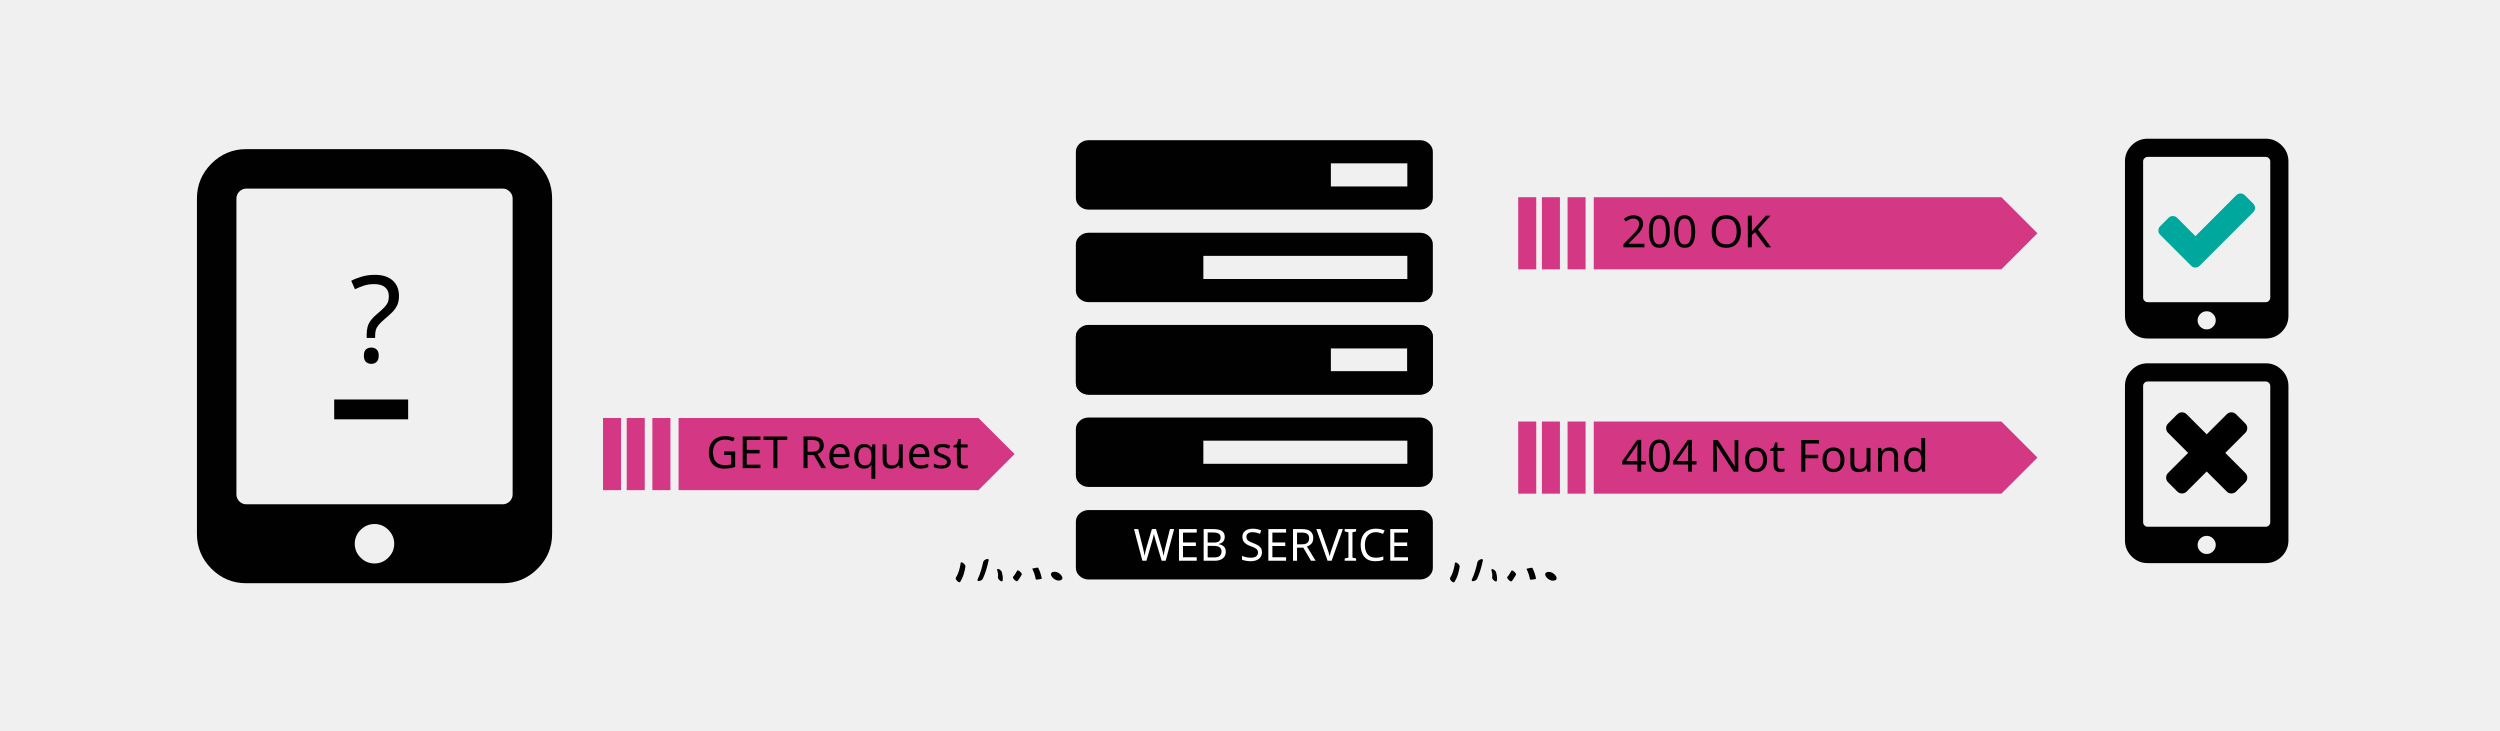
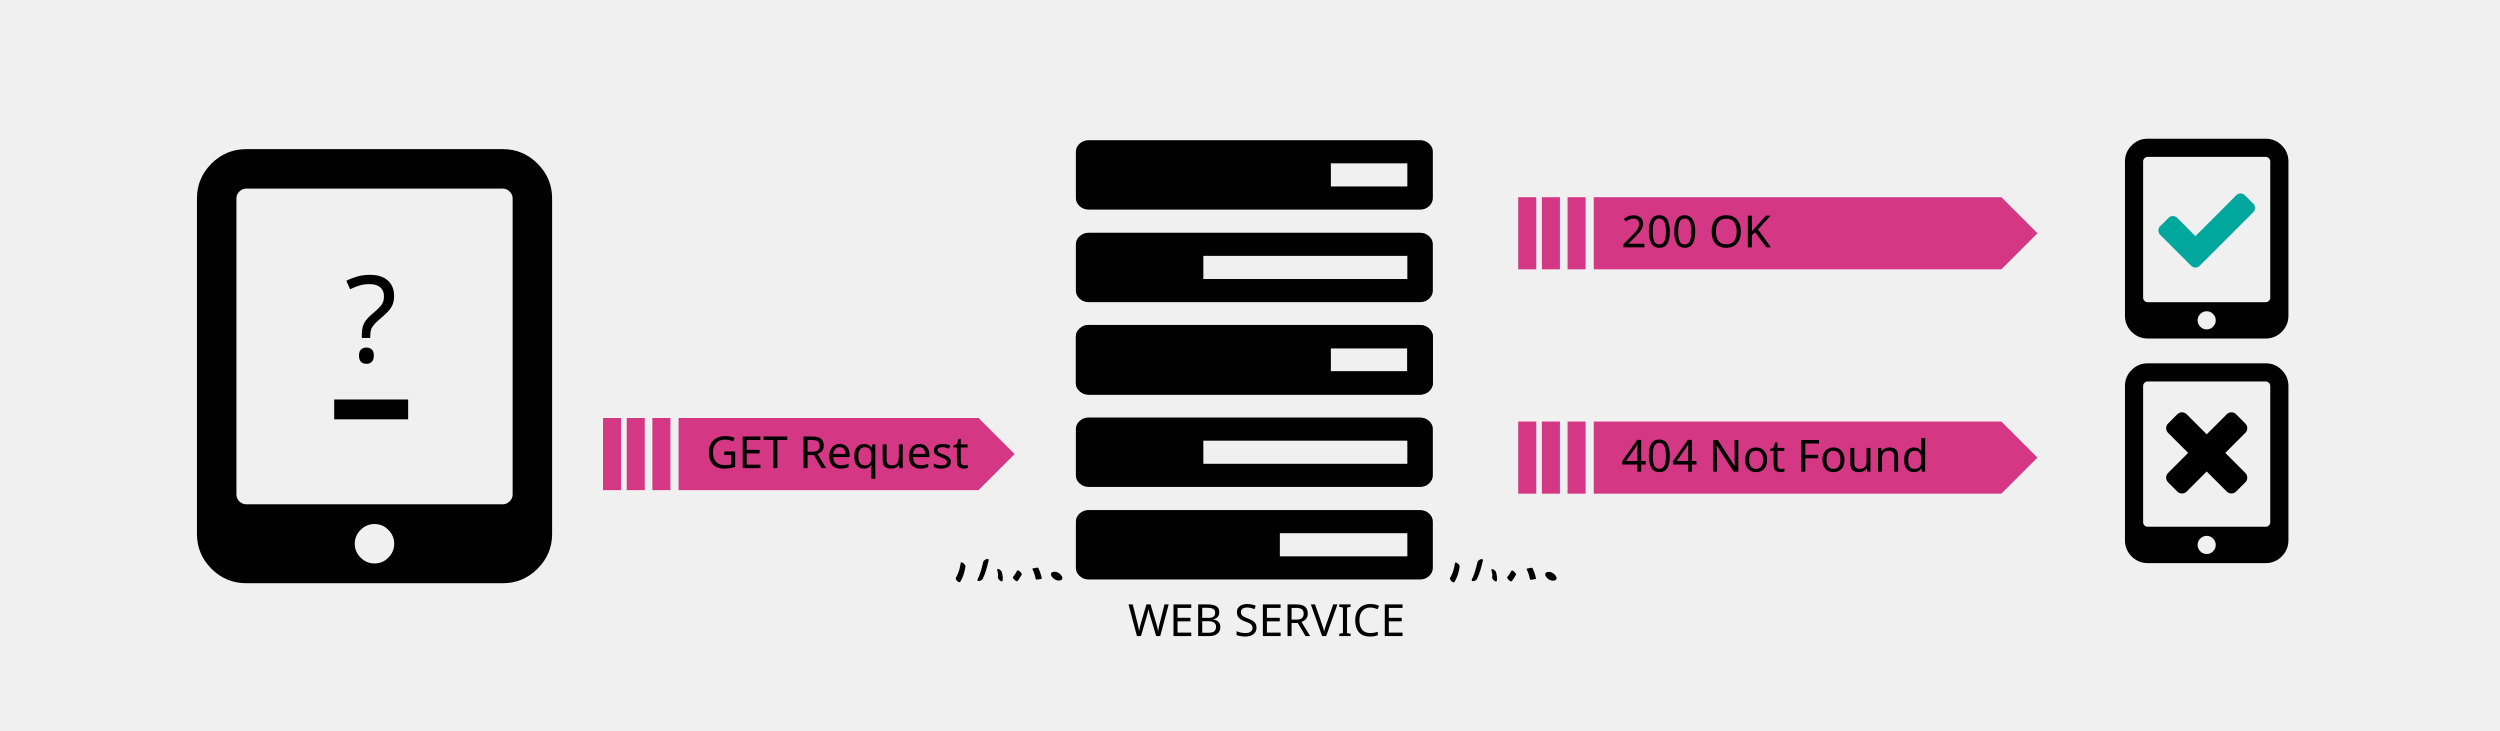
<svg xmlns="http://www.w3.org/2000/svg" version="1.1" id="Layer_2" x="0px" y="0px" width="513px" height="150px" viewBox="0 0 513 150" enable-background="new 0 0 513 150" xml:space="preserve">
  <g>
    <g>
      <path d="M197.038,119.399c0.608-0.961,0.901-2.037,1.07-3.153c0.064-0.425-0.907-1.154-0.971-0.734    c-0.158,1.047-0.412,2.102-0.984,3.005C195.903,118.911,196.83,119.728,197.038,119.399L197.038,119.399z" />
    </g>
  </g>
  <g>
    <g>
      <path d="M201.66,118.78c0.581-1.205,0.915-2.483,1.207-3.784c0.138-0.617-1.004-0.16-1.107,0.301    c-0.273,1.221-0.588,2.413-1.135,3.544C200.304,119.508,201.451,119.212,201.66,118.78L201.66,118.78z" />
    </g>
  </g>
  <g>
    <g>
      <path d="M205.726,119.184c0.131-0.634-0.009-1.203-0.165-1.818c-0.093-0.368-1.092-1.012-0.92-0.334    c0.121,0.479,0.228,0.913,0.126,1.406C204.683,118.842,205.642,119.592,205.726,119.184L205.726,119.184z" />
    </g>
  </g>
  <g>
    <g>
      <path d="M208.772,119.247c0.37-0.396,0.593-0.867,0.88-1.319c0.189-0.297-0.767-1.075-0.895-0.873    c-0.288,0.453-0.51,0.924-0.88,1.319C207.668,118.599,208.57,119.463,208.772,119.247L208.772,119.247z" />
    </g>
  </g>
  <g>
    <g>
      <path d="M213.783,118.736c-0.14-0.771-0.389-1.497-0.732-2.199c-0.098-0.201-1.226,0.18-1.24,0.148    c0.343,0.703,0.592,1.429,0.732,2.199C212.564,119.007,213.797,118.812,213.783,118.736L213.783,118.736z" />
    </g>
  </g>
  <g>
    <g>
      <path d="M217.206,119.124c1.636,0,0.419-1.797-0.756-1.797C214.814,117.327,216.031,119.124,217.206,119.124L217.206,119.124z" />
    </g>
  </g>
  <g>
    <g>
      <path d="M298.456,119.427c0.608-0.96,0.901-2.036,1.07-3.152c0.064-0.425-0.907-1.154-0.971-0.734    c-0.158,1.046-0.412,2.101-0.984,3.004C297.321,118.938,298.248,119.755,298.456,119.427L298.456,119.427z" />
    </g>
  </g>
  <g>
    <g>
      <path d="M303.077,118.808c0.582-1.204,0.916-2.483,1.208-3.783c0.138-0.617-1.004-0.16-1.107,0.301    c-0.273,1.221-0.588,2.412-1.136,3.543C301.72,119.535,302.868,119.239,303.077,118.808L303.077,118.808z" />
    </g>
  </g>
  <g>
    <g>
      <path d="M307.144,119.211c0.131-0.634-0.01-1.203-0.165-1.818c-0.093-0.368-1.092-1.012-0.92-0.334    c0.12,0.479,0.228,0.913,0.126,1.406C306.101,118.869,307.06,119.619,307.144,119.211L307.144,119.211z" />
    </g>
  </g>
  <g>
    <g>
      <path d="M310.19,119.274c0.371-0.395,0.592-0.866,0.88-1.318c0.189-0.297-0.766-1.075-0.895-0.873    c-0.288,0.452-0.51,0.924-0.88,1.318C309.086,118.626,309.987,119.49,310.19,119.274L310.19,119.274z" />
    </g>
  </g>
  <g>
    <g>
      <path d="M315.201,118.764c-0.14-0.77-0.389-1.496-0.732-2.198c-0.099-0.202-1.226,0.18-1.24,0.148    c0.343,0.702,0.592,1.429,0.732,2.198C313.982,119.034,315.215,118.839,315.201,118.764L315.201,118.764z" />
    </g>
  </g>
  <g>
    <g>
      <path d="M318.624,119.151c1.636,0,0.419-1.797-0.756-1.797C316.232,117.354,317.449,119.151,318.624,119.151L318.624,119.151z" />
    </g>
  </g>
  <g>
    <polygon fill="#D43783" points="139.242,85.776 139.242,100.576 200.788,100.576 208.188,93.178 200.788,85.776  " />
    <rect x="123.741" y="85.777" fill="#D43783" width="3.699" height="14.8" />
    <rect x="128.602" y="85.777" fill="#D43783" width="3.699" height="14.8" />
    <rect x="133.868" y="85.777" fill="#D43783" width="3.701" height="14.8" />
  </g>
  <path fill="#010101" d="M113.293,40.729v68.821c0,2.786-0.997,5.165-2.989,7.149c-1.975,1.983-4.354,2.979-7.14,2.979h-52.64  c-2.768,0-5.166-0.996-7.141-2.979c-1.974-1.984-2.971-4.363-2.971-7.149V40.729c0-2.785,0.997-5.165,2.971-7.148  c1.975-1.983,4.373-2.98,7.141-2.98h52.64c2.785,0,5.165,0.997,7.14,2.98C112.296,35.564,113.293,37.944,113.293,40.729z   M105.193,101.449v-60.72c0-0.553-0.203-1.022-0.609-1.419c-0.406-0.407-0.867-0.608-1.42-0.608h-52.64  c-0.534,0-1.015,0.201-1.421,0.608c-0.387,0.396-0.591,0.866-0.591,1.419v60.72c0,0.555,0.204,1.035,0.591,1.431  c0.406,0.397,0.887,0.601,1.421,0.601h52.64c0.553,0,1.014-0.203,1.42-0.601C104.99,102.484,105.193,102.004,105.193,101.449z   M79.694,114.42c0.794-0.792,1.199-1.752,1.199-2.84c0-1.098-0.405-2.048-1.199-2.851c-0.793-0.803-1.753-1.2-2.841-1.2  c-1.107,0-2.048,0.397-2.86,1.2c-0.793,0.803-1.199,1.753-1.199,2.851c0,1.088,0.406,2.048,1.199,2.84  c0.812,0.812,1.753,1.201,2.86,1.201C77.941,115.621,78.901,115.232,79.694,114.42z" />
  <g>
-     <path fill="#010101" d="M294.019,69.061v9.493c0,0.643-0.262,1.196-0.774,1.671c-0.513,0.465-1.133,0.703-1.836,0.703h-68.023   c-0.71,0-1.323-0.238-1.843-0.703c-0.512-0.475-0.774-1.028-0.774-1.671v-9.493c0-0.65,0.263-1.201,0.774-1.674   c0.52-0.47,1.133-0.708,1.843-0.708h68.023c0.703,0,1.323,0.238,1.836,0.708C293.757,67.859,294.019,68.41,294.019,69.061z    M294.019,88.045v9.498c0,0.638-0.262,1.201-0.774,1.666c-0.513,0.478-1.133,0.703-1.836,0.703h-68.023   c-0.71,0-1.323-0.226-1.843-0.703c-0.512-0.465-0.774-1.028-0.774-1.666v-9.498c0-0.638,0.263-1.201,0.774-1.666   c0.52-0.47,1.133-0.703,1.843-0.703h68.023c0.703,0,1.323,0.233,1.836,0.703C293.757,86.844,294.019,87.407,294.019,88.045z    M294.019,107.037v9.493c0,0.647-0.262,1.201-0.774,1.671c-0.513,0.472-1.133,0.708-1.836,0.708h-68.023   c-0.71,0-1.323-0.236-1.843-0.708c-0.512-0.47-0.774-1.023-0.774-1.671v-9.493c0-0.643,0.263-1.196,0.774-1.671   c0.52-0.465,1.133-0.703,1.843-0.703h68.023c0.703,0,1.323,0.238,1.836,0.703C293.757,105.841,294.019,106.395,294.019,107.037z    M246.925,95.169h41.86v-4.75h-41.86V95.169z M273.094,76.177h15.691v-4.748h-15.691V76.177z" />
+     <path fill="#010101" d="M294.019,69.061v9.493c0,0.643-0.262,1.196-0.774,1.671c-0.513,0.465-1.133,0.703-1.836,0.703h-68.023   c-0.71,0-1.323-0.238-1.843-0.703c-0.512-0.475-0.774-1.028-0.774-1.671v-9.493c0-0.65,0.263-1.201,0.774-1.674   c0.52-0.47,1.133-0.708,1.843-0.708h68.023c0.703,0,1.323,0.238,1.836,0.708C293.757,67.859,294.019,68.41,294.019,69.061z    M294.019,88.045v9.498c0,0.638-0.262,1.201-0.774,1.666c-0.513,0.478-1.133,0.703-1.836,0.703h-68.023   c-0.71,0-1.323-0.226-1.843-0.703c-0.512-0.465-0.774-1.028-0.774-1.666v-9.498c0-0.638,0.263-1.201,0.774-1.666   c0.52-0.47,1.133-0.703,1.843-0.703h68.023c0.703,0,1.323,0.233,1.836,0.703C293.757,86.844,294.019,87.407,294.019,88.045z    M294.019,107.037v9.493c0,0.647-0.262,1.201-0.774,1.671c-0.513,0.472-1.133,0.708-1.836,0.708h-68.023   c-0.71,0-1.323-0.236-1.843-0.708c-0.512-0.47-0.774-1.023-0.774-1.671v-9.493c0-0.643,0.263-1.196,0.774-1.671   c0.52-0.465,1.133-0.703,1.843-0.703h68.023c0.703,0,1.323,0.238,1.836,0.703C293.757,105.841,294.019,106.395,294.019,107.037z    M246.925,95.169h41.86v-4.75h-41.86V95.169z M262.628,114.161h26.157v-4.75h-26.157V114.161z M273.094,76.177h15.691v-4.748   h-15.691V76.177z" />
    <path fill="#010101" d="M294.019,31.145v9.493c0,0.643-0.262,1.196-0.774,1.671c-0.513,0.467-1.133,0.703-1.836,0.703h-68.023   c-0.71,0-1.323-0.236-1.843-0.703c-0.512-0.475-0.774-1.028-0.774-1.671v-9.493c0-0.647,0.263-1.201,0.774-1.671   c0.52-0.47,1.133-0.708,1.843-0.708h68.023c0.703,0,1.323,0.238,1.836,0.708S294.019,30.497,294.019,31.145z M294.019,50.132v9.496   c0,0.64-0.262,1.203-0.774,1.668c-0.513,0.475-1.133,0.703-1.836,0.703h-68.023c-0.71,0-1.323-0.229-1.843-0.703   c-0.512-0.465-0.774-1.028-0.774-1.668v-9.496c0-0.638,0.263-1.201,0.774-1.666c0.52-0.473,1.133-0.703,1.843-0.703h68.023   c0.703,0,1.323,0.23,1.836,0.703C293.757,48.931,294.019,49.494,294.019,50.132z M294.019,69.124v9.49   c0,0.65-0.262,1.201-0.774,1.674c-0.513,0.47-1.133,0.708-1.836,0.708h-68.023c-0.71,0-1.323-0.238-1.843-0.708   c-0.512-0.473-0.774-1.023-0.774-1.674v-9.49c0-0.646,0.263-1.196,0.774-1.674c0.52-0.465,1.133-0.703,1.843-0.703h68.023   c0.703,0,1.323,0.238,1.836,0.703C293.757,67.928,294.019,68.479,294.019,69.124z M246.925,57.254h41.86v-4.748h-41.86V57.254z    M262.628,76.246h26.157v-4.748h-26.157V76.246z M273.094,38.264h15.691v-4.75h-15.691V38.264z" />
  </g>
  <rect x="68.577" y="81.975" fill="#010101" width="15.177" height="4.069" />
  <g>
    <path fill="#00A79D" d="M462.73,42.667c0,0.341-0.122,0.632-0.358,0.869l-9.265,9.265l-1.739,1.738   c-0.236,0.24-0.528,0.36-0.868,0.36c-0.343,0-0.633-0.12-0.871-0.36l-1.739-1.738l-4.634-4.631c-0.239-0.24-0.358-0.53-0.358-0.872   c0-0.339,0.119-0.63,0.358-0.868l1.741-1.739c0.239-0.24,0.528-0.359,0.869-0.359c0.34,0,0.632,0.119,0.87,0.359l3.764,3.771   l8.392-8.405c0.238-0.237,0.527-0.357,0.87-0.357c0.341,0,0.633,0.12,0.869,0.357l1.741,1.741   C462.608,42.037,462.73,42.327,462.73,42.667z" />
  </g>
  <g>
    <path d="M461.139,98.005c0,0.376-0.13,0.693-0.394,0.955l-1.904,1.907c-0.262,0.261-0.579,0.391-0.952,0.391   c-0.374,0-0.693-0.13-0.952-0.391l-4.121-4.121l-4.118,4.121c-0.265,0.261-0.579,0.391-0.955,0.391   c-0.373,0-0.693-0.13-0.952-0.391l-1.907-1.907c-0.261-0.262-0.391-0.579-0.391-0.955c0-0.37,0.13-0.688,0.391-0.952l4.121-4.118   l-4.121-4.121c-0.261-0.261-0.391-0.578-0.391-0.952c0-0.373,0.13-0.692,0.391-0.952l1.907-1.905   c0.259-0.264,0.579-0.395,0.952-0.395c0.376,0,0.69,0.131,0.955,0.395l4.118,4.12l4.121-4.12c0.259-0.264,0.578-0.395,0.952-0.395   c0.373,0,0.69,0.131,0.952,0.395l1.904,1.905c0.264,0.26,0.394,0.579,0.394,0.952c0,0.374-0.13,0.691-0.394,0.952l-4.119,4.121   l4.119,4.118C461.009,97.317,461.139,97.635,461.139,98.005z" />
  </g>
  <rect x="144.899" y="88.549" fill="none" width="58.34" height="15.296" />
  <text transform="matrix(1 0 0 1 144.8994 96.0654)" font-family="'MarkerFelt-Wide'" font-size="9.1">GET Request</text>
+   <rect x="220.768" y="123.006" fill="none" width="72.358" height="15.296" />
+   <text transform="matrix(1 0 0 1 231.4668 130.5225)" font-family="'MarkerFelt-Wide'" font-size="9.1">WEB SERVICE</text>
  <g>
    <polygon fill="#D43783" points="327.038,40.465 327.038,55.265 410.684,55.265 418.083,47.865 410.684,40.465  " />
    <rect x="311.537" y="40.466" fill="#D43783" width="3.699" height="14.8" />
    <rect x="316.396" y="40.466" fill="#D43783" width="3.699" height="14.8" />
    <rect x="321.664" y="40.466" fill="#D43783" width="3.7" height="14.8" />
  </g>
  <rect x="332.694" y="43.238" fill="none" width="58.341" height="15.296" />
  <text transform="matrix(1 0 0 1 332.6953 50.7549)" font-family="'MarkerFelt-Wide'" font-size="9.1">200 OK</text>
  <g>
    <polygon fill="#D43783" points="327.038,86.498 327.038,101.297 410.684,101.297 418.083,93.898 410.684,86.498  " />
    <rect x="311.537" y="86.5" fill="#D43783" width="3.699" height="14.8" />
    <rect x="316.396" y="86.5" fill="#D43783" width="3.699" height="14.8" />
    <rect x="321.664" y="86.5" fill="#D43783" width="3.7" height="14.8" />
  </g>
  <rect x="332.694" y="89.271" fill="none" width="77.19" height="15.297" />
  <text transform="matrix(1 0 0 1 332.6953 96.7881)" font-family="'MarkerFelt-Wide'" font-size="9.1">404 Not Found</text>
-   <rect x="71.775" y="53.871" fill="none" width="25.224" height="27.125" />
-   <text transform="matrix(1 0 0 1 71.7754 74.3184)" font-family="'MarkerFelt-Wide'" font-size="24.754">?</text>
+   <rect x="70.775" y="53.871" fill="none" width="25.224" height="27.125" />
+   <text transform="matrix(1 0 0 1 70.7754 74.3184)" font-family="'MarkerFelt-Wide'" font-size="24.754">?</text>
  <path fill="#010101" d="M469.586,33.125v31.676c0,1.282-0.457,2.377-1.376,3.291c-0.909,0.912-2.004,1.371-3.286,1.371h-24.228  c-1.274,0-2.377-0.459-3.285-1.371c-0.909-0.914-1.369-2.009-1.369-3.291V33.125c0-1.282,0.46-2.377,1.369-3.291  c0.908-0.913,2.011-1.371,3.285-1.371h24.228c1.282,0,2.377,0.458,3.286,1.371C469.129,30.748,469.586,31.843,469.586,33.125z   M465.858,61.072V33.125c0-0.254-0.094-0.472-0.282-0.652c-0.185-0.188-0.398-0.281-0.652-0.281h-24.228  c-0.246,0-0.467,0.093-0.652,0.281c-0.181,0.181-0.274,0.398-0.274,0.652v27.947c0,0.255,0.094,0.476,0.274,0.657  c0.186,0.184,0.406,0.277,0.652,0.277h24.228c0.254,0,0.468-0.094,0.652-0.277C465.765,61.548,465.858,61.327,465.858,61.072z   M454.123,67.042c0.365-0.365,0.551-0.807,0.551-1.308c0-0.506-0.186-0.942-0.551-1.312c-0.366-0.37-0.808-0.553-1.308-0.553  c-0.511,0-0.944,0.183-1.318,0.553c-0.362,0.369-0.551,0.806-0.551,1.312c0,0.501,0.188,0.942,0.551,1.308  c0.374,0.374,0.808,0.553,1.318,0.553C453.315,67.595,453.757,67.416,454.123,67.042z" />
  <path fill="#010101" d="M469.586,79.211v31.677c0,1.282-0.457,2.376-1.376,3.29c-0.909,0.913-2.004,1.371-3.286,1.371h-24.228  c-1.274,0-2.377-0.458-3.285-1.371c-0.909-0.914-1.369-2.008-1.369-3.29V79.211c0-1.282,0.46-2.376,1.369-3.29  c0.908-0.913,2.011-1.371,3.285-1.371h24.228c1.282,0,2.377,0.458,3.286,1.371C469.129,76.835,469.586,77.929,469.586,79.211z   M465.858,107.158V79.211c0-0.254-0.094-0.471-0.282-0.652c-0.185-0.188-0.398-0.28-0.652-0.28h-24.228  c-0.246,0-0.467,0.093-0.652,0.28c-0.181,0.182-0.274,0.398-0.274,0.652v27.947c0,0.256,0.094,0.477,0.274,0.658  c0.186,0.183,0.406,0.276,0.652,0.276h24.228c0.254,0,0.468-0.094,0.652-0.276C465.765,107.635,465.858,107.414,465.858,107.158z   M454.123,113.128c0.365-0.364,0.551-0.806,0.551-1.308c0-0.505-0.186-0.942-0.551-1.312c-0.366-0.369-0.808-0.552-1.308-0.552  c-0.511,0-0.944,0.183-1.318,0.552c-0.362,0.369-0.551,0.807-0.551,1.312c0,0.502,0.188,0.943,0.551,1.308  c0.374,0.375,0.808,0.554,1.318,0.554C453.315,113.682,453.757,113.503,454.123,113.128z" />
-   <rect x="228.899" y="107.549" fill="none" width="58.34" height="15.296" />
-   <text transform="matrix(1 0 0 1 232.5898 115.0654)" fill="#FFFFFF" font-family="'MarkerFelt-Wide'" font-size="9.1">WEB SERVICE</text>
</svg>
